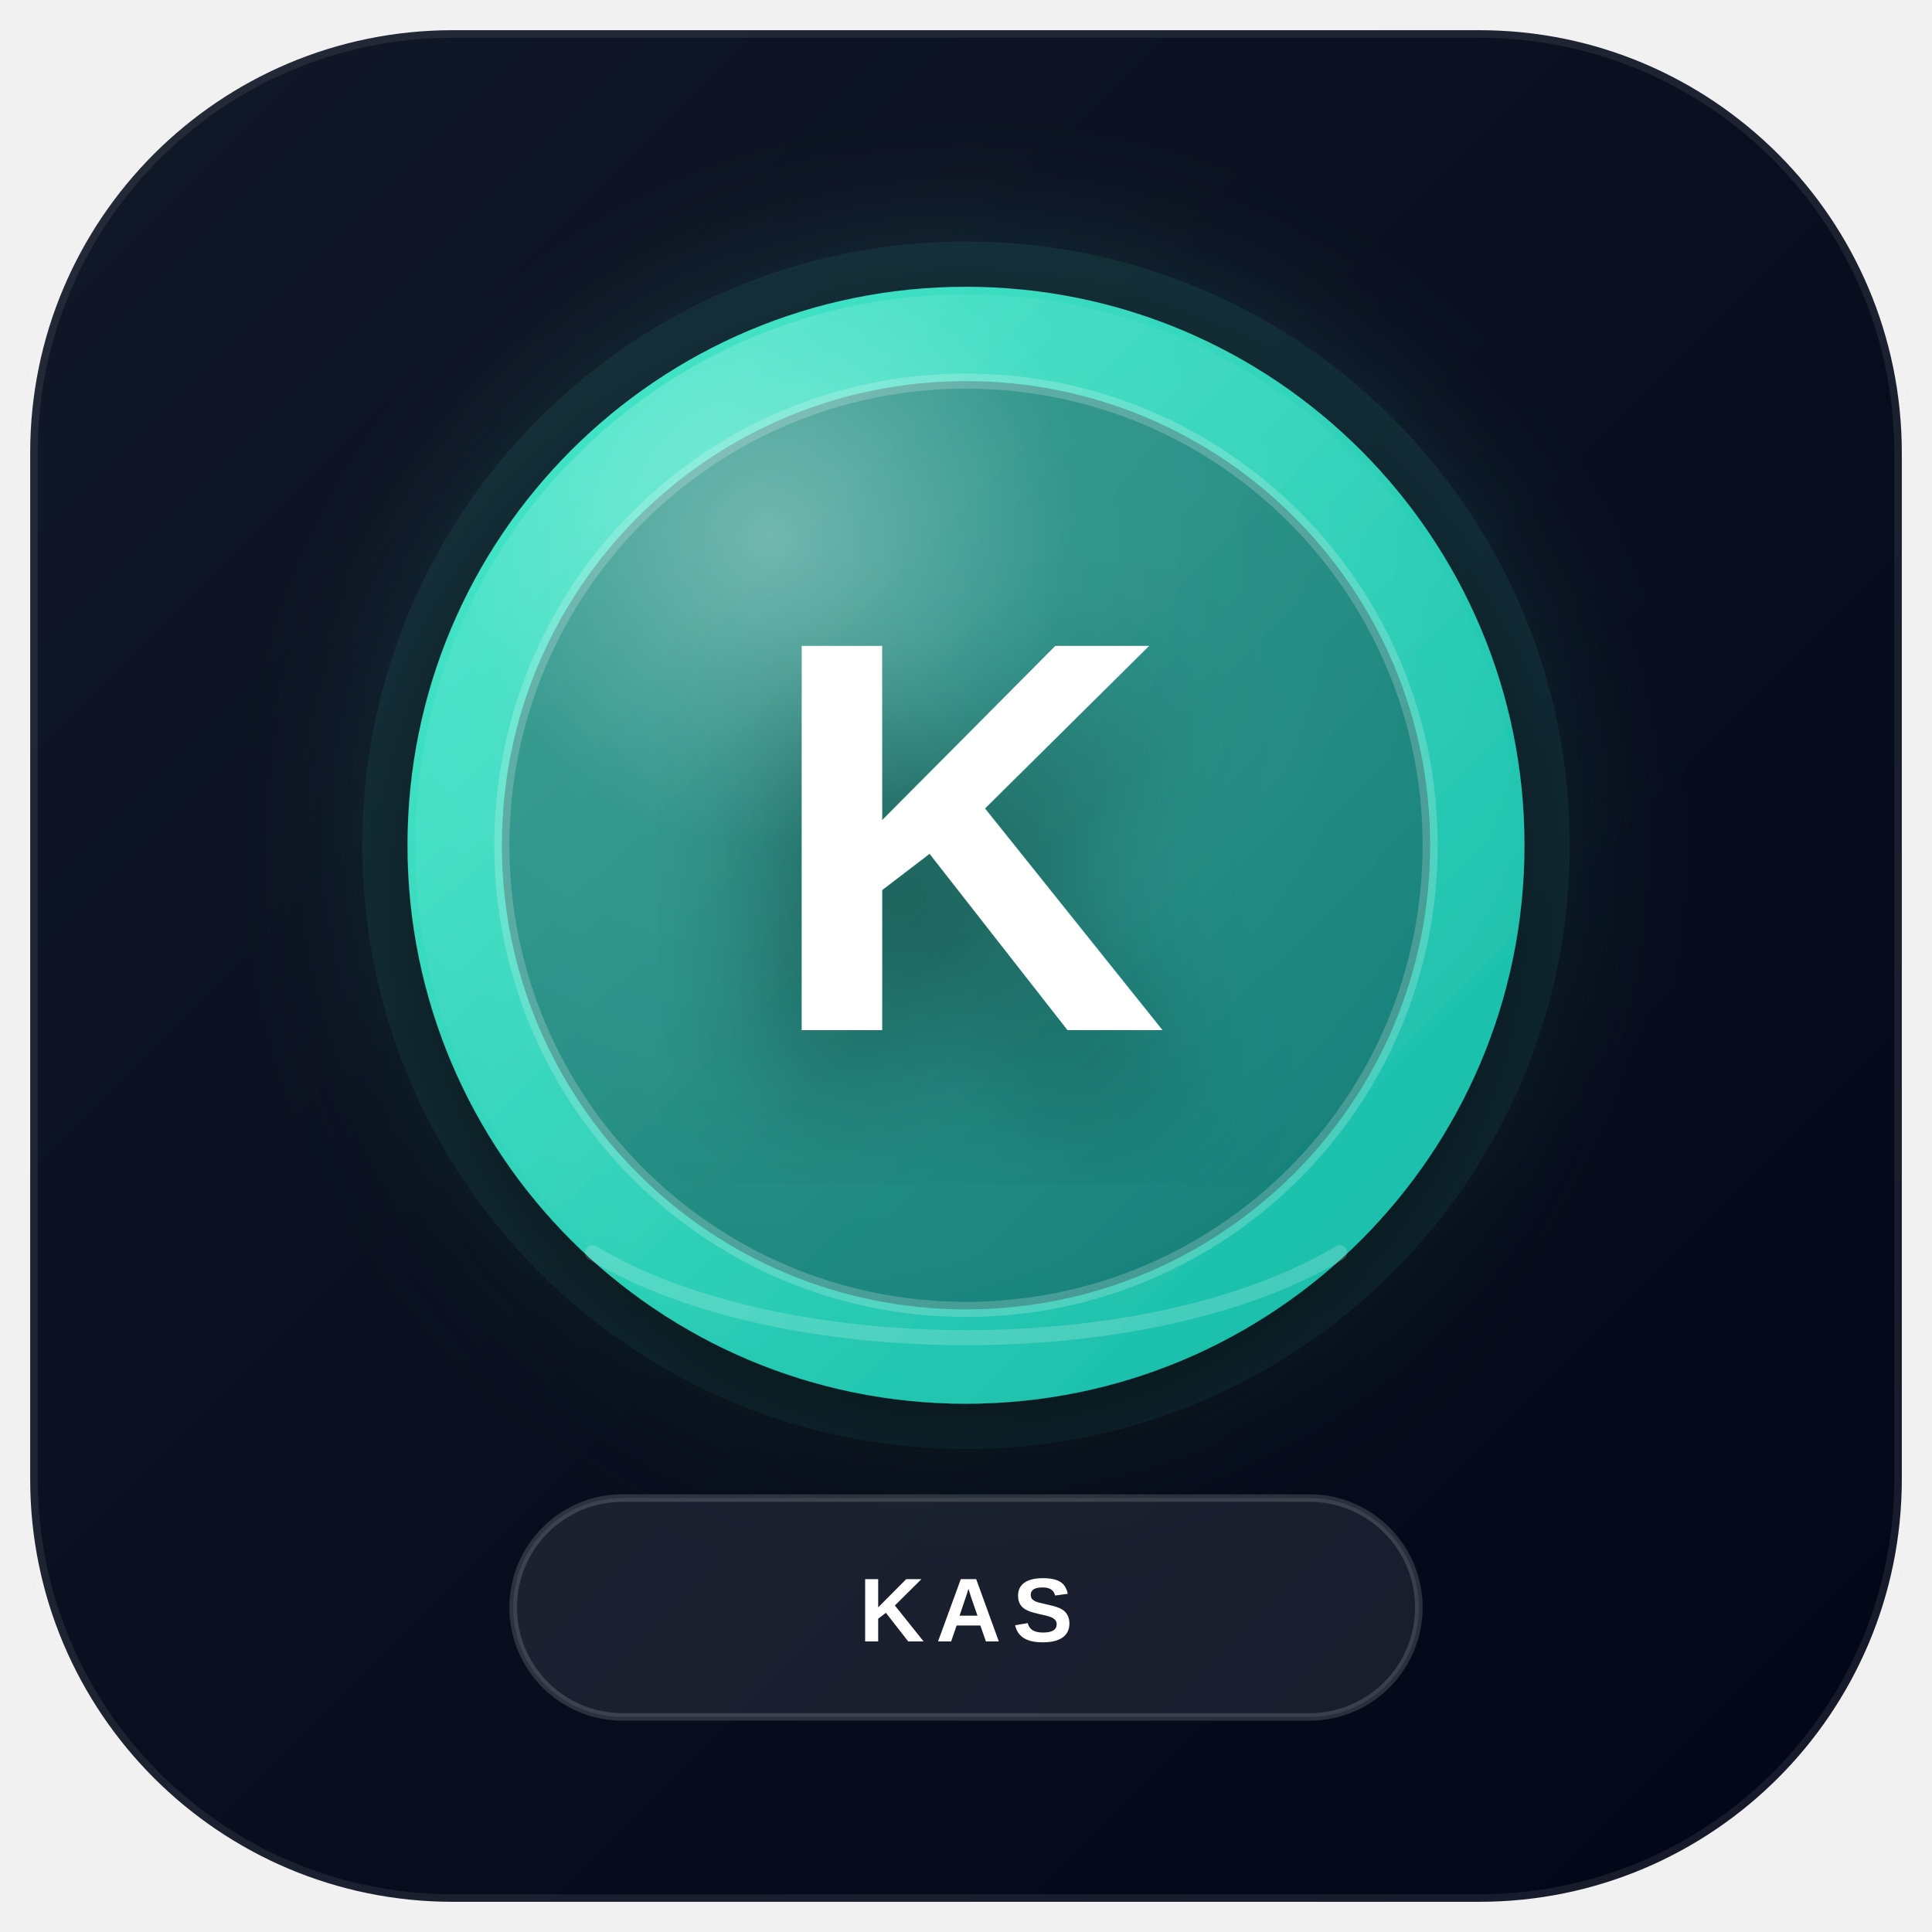
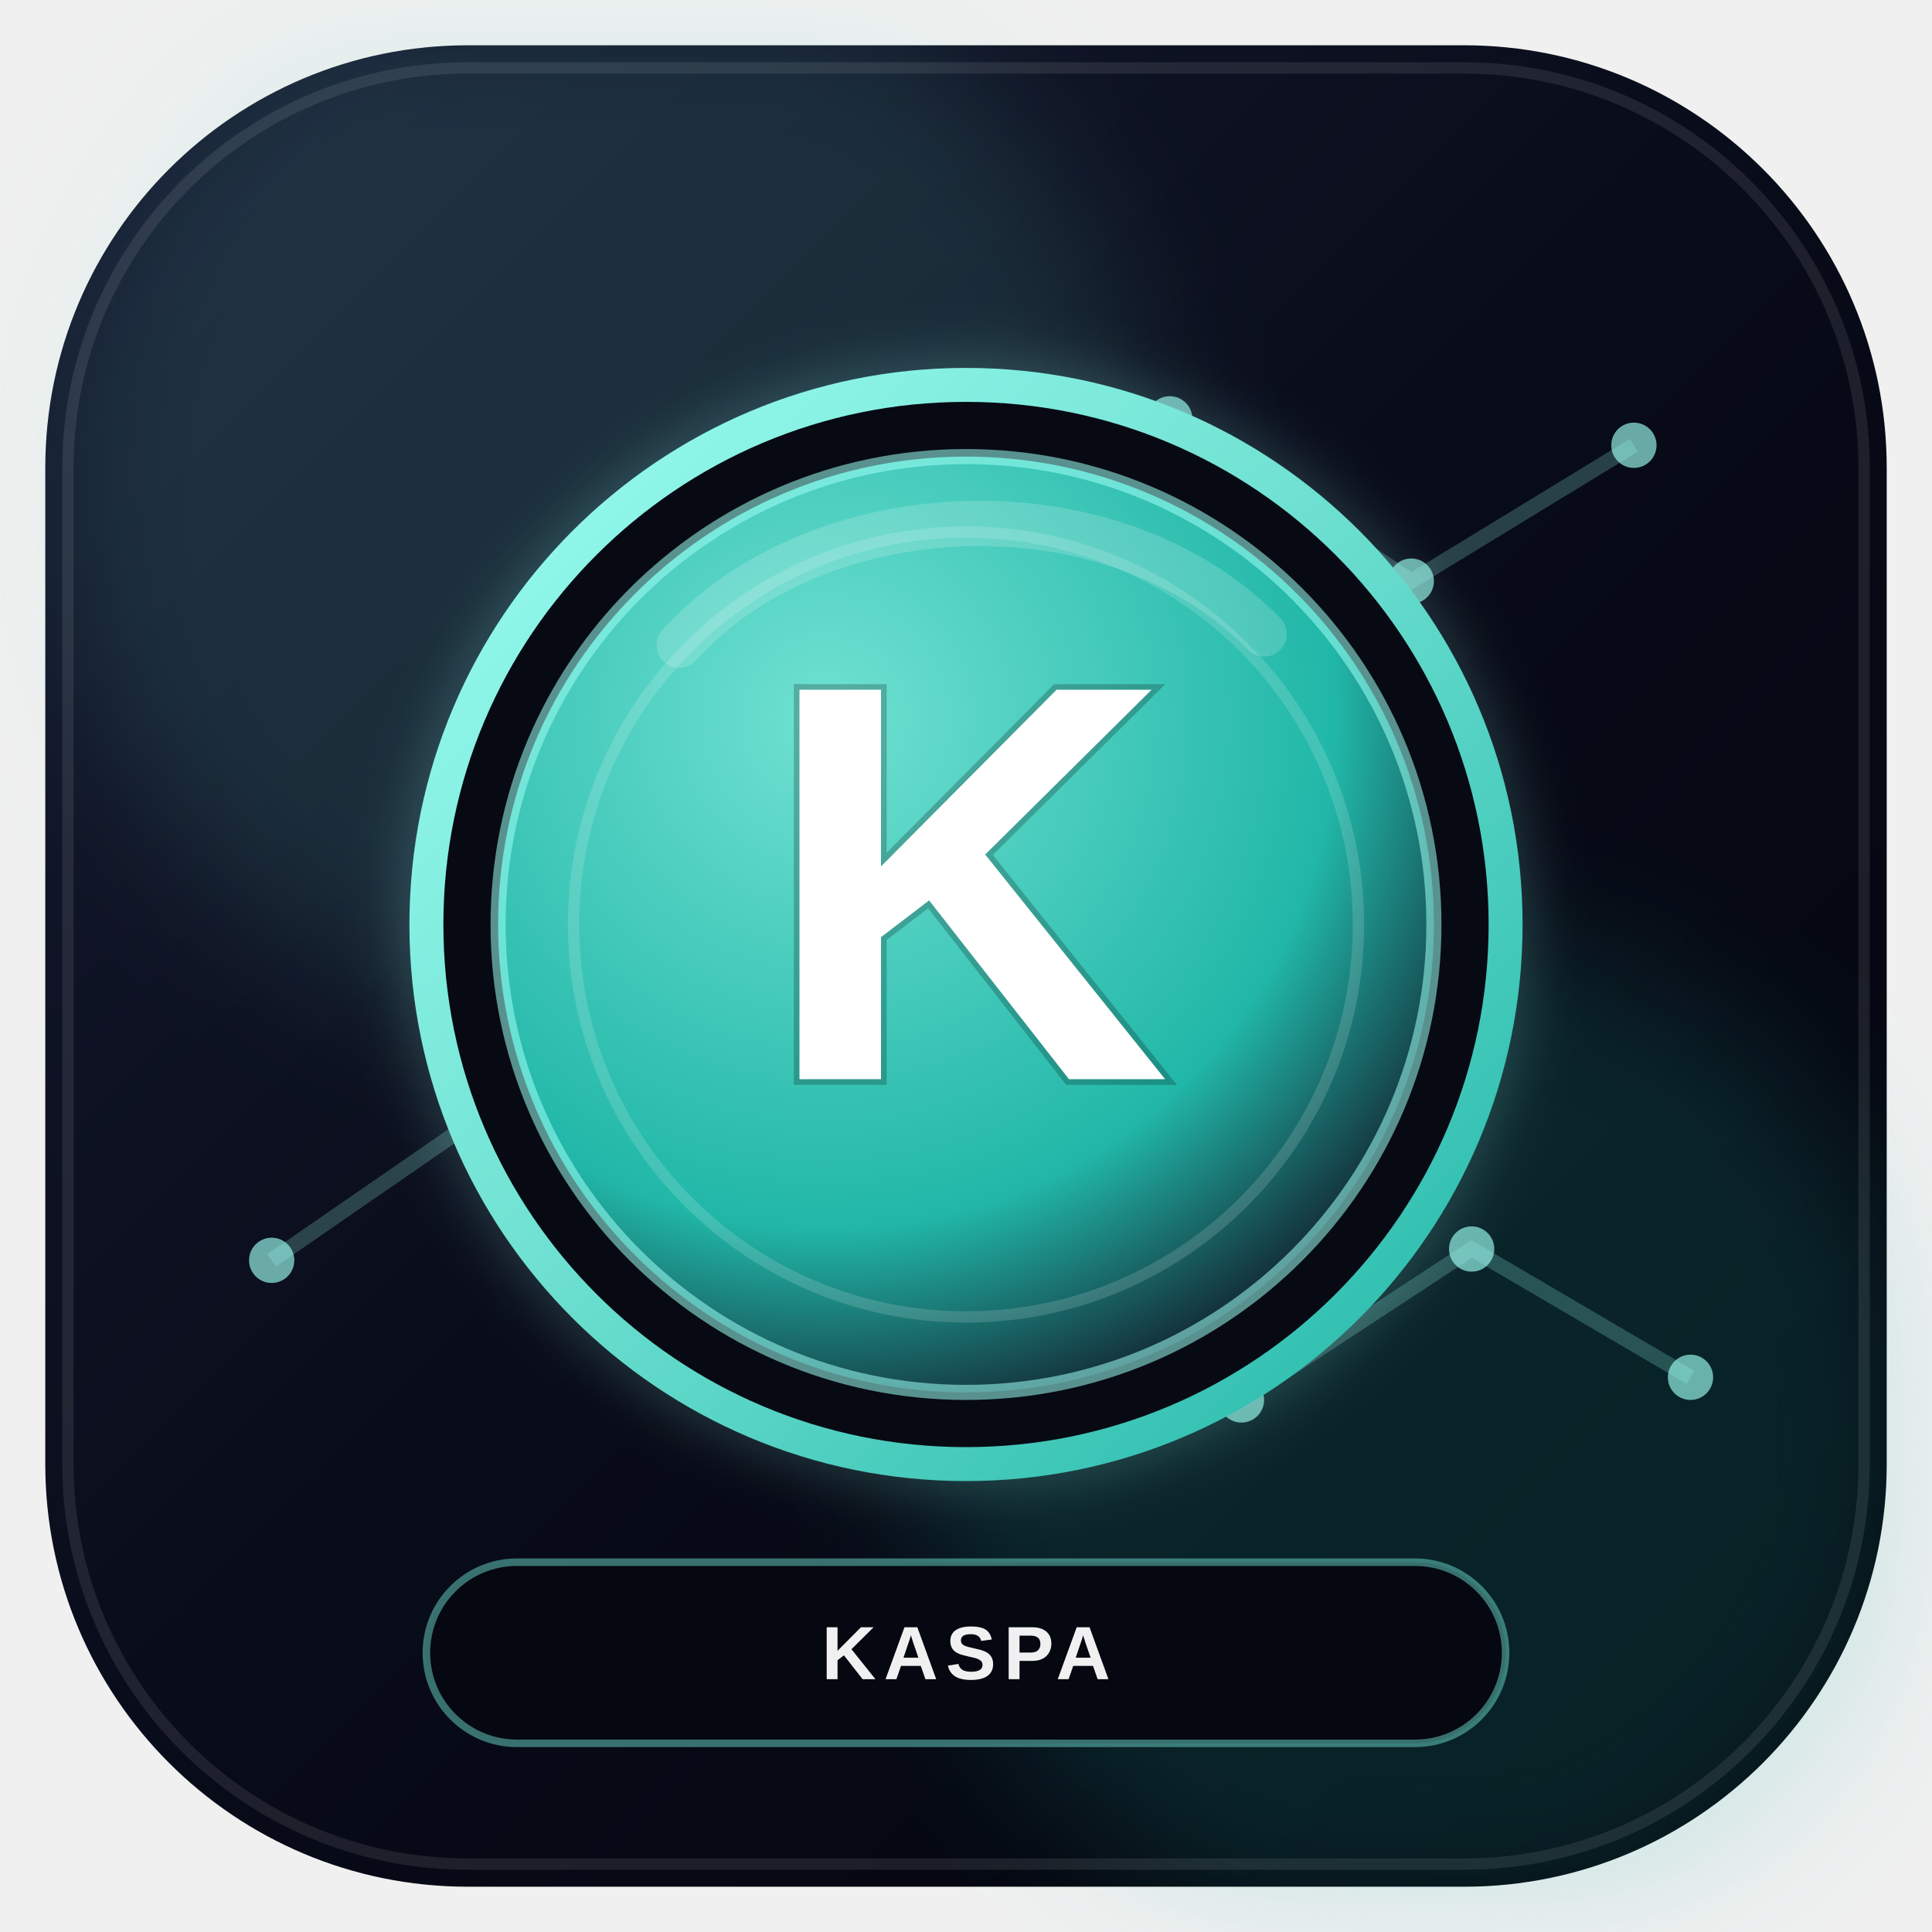
- <svg xmlns="http://www.w3.org/2000/svg" viewBox="0 0 512 512" role="img">
+ <svg xmlns="http://www.w3.org/2000/svg" viewBox="0 0 512 512" role="img" aria-labelledby="title desc">
  <defs>
-     <linearGradient id="tile" x1="0" y1="0" x2="1" y2="1">
-       <stop offset="0" stop-color="#111827" />
-       <stop offset="1" stop-color="#020617" />
+     <linearGradient id="bg" x1="0" y1="0" x2="1" y2="1">
+       <stop offset="0" stop-color="#151b31" />
+       <stop offset=".52" stop-color="#080b18" />
+       <stop offset="1" stop-color="#02040b" />
    </linearGradient>
-     <linearGradient id="brand" x1="0" y1="0" x2="1" y2="1">
-       <stop offset="0" stop-color="#49EACB" />
-       <stop offset="1" stop-color="#14B8A6" />
+     <radialGradient id="coin" cx=".35" cy=".28" r=".8">
+       <stop offset="0" stop-color="#70e1d2" />
+       <stop offset=".68" stop-color="#21b7a8" />
+       <stop offset="1" stop-color="#111827" />
+     </radialGradient>
+     <linearGradient id="ring" x1="0" y1="0" x2="1" y2="1">
+       <stop offset="0" stop-color="#9cfff3" />
+       <stop offset=".45" stop-color="#70e1d2" />
+       <stop offset="1" stop-color="#21b7a8" />
    </linearGradient>
-     <radialGradient id="shine" cx="32%" cy="22%" r="78%">
-       <stop offset="0" stop-color="#FFFFFF" stop-opacity=".34" />
-       <stop offset=".36" stop-color="#FFFFFF" stop-opacity=".07" />
-       <stop offset="1" stop-color="#FFFFFF" stop-opacity="0" />
-     </radialGradient>
-     <filter id="shadow" x="-40%" y="-40%" width="180%" height="180%">
-       <feDropShadow dx="0" dy="18" stdDeviation="20" flood-color="#000000" flood-opacity=".48" />
+     <filter id="shadow" x="-50%" y="-50%" width="200%" height="200%">
+       <feGaussianBlur stdDeviation="18" />
    </filter>
-     <filter id="glow" x="-40%" y="-40%" width="180%" height="180%">
-       <feGaussianBlur stdDeviation="16" result="blur" />
-       <feMerge>
-         <feMergeNode in="blur" />
-         <feMergeNode in="SourceGraphic" />
-       </feMerge>
+     <filter id="soft" x="-50%" y="-50%" width="200%" height="200%">
+       <feGaussianBlur stdDeviation="7" />
    </filter>
  </defs>
-   <rect x="8" y="8" width="496" height="496" rx="112" fill="url(#tile)" stroke="#FFFFFF" stroke-opacity=".08" stroke-width="4" />
-   <circle cx="256" cy="224" r="160" fill="#49EACB" opacity=".14" filter="url(#glow)" />
-   <circle cx="256" cy="224" r="148" fill="url(#brand)" filter="url(#shadow)" />
-   <circle cx="256" cy="224" r="123" fill="#07101F" fill-opacity=".36" stroke="#FFFFFF" stroke-opacity=".20" stroke-width="4" />
-   <circle cx="256" cy="224" r="146" fill="url(#shine)" />
-   <path d="M157 332 C207 362 305 362 355 332" fill="none" stroke="#FFFFFF" stroke-opacity=".18" stroke-width="4" stroke-linecap="round" />
-   <text x="256" y="273" text-anchor="middle" font-family="Arial,Helvetica,sans-serif" font-size="148" font-weight="800" fill="#FFFFFF" filter="url(#shadow)">K</text>
-   <rect x="136" y="397" width="240" height="58" rx="29" fill="#FFFFFF" fill-opacity=".08" stroke="#FFFFFF" stroke-opacity=".15" stroke-width="2" />
-   <text x="256" y="435" text-anchor="middle" font-family="Arial,Helvetica,sans-serif" font-size="24" font-weight="800" letter-spacing="3" fill="#FFFFFF">KAS</text>
+   <rect x="12" y="12" width="488" height="488" rx="112" fill="url(#bg)" />
+   <circle cx="160" cy="130" r="145" fill="#70e1d2" opacity=".13" filter="url(#shadow)" />
+   <circle cx="378" cy="382" r="135" fill="#21b7a8" opacity=".16" filter="url(#shadow)" />
+   <g fill="none" stroke="#9cfff3" stroke-width="4" opacity=".22">
+     <path d="M72 334L143 285L200 325" />
+     <path d="M310 111L374 154L433 118" />
+     <path d="M329 371L390 331L448 365" />
+   </g>
+   <g fill="#9cfff3" opacity=".65">
+     <circle cx="72" cy="334" r="6" />
+     <circle cx="143" cy="285" r="6" />
+     <circle cx="200" cy="325" r="6" />
+     <circle cx="310" cy="111" r="6" />
+     <circle cx="374" cy="154" r="6" />
+     <circle cx="433" cy="118" r="6" />
+     <circle cx="329" cy="371" r="6" />
+     <circle cx="390" cy="331" r="6" />
+     <circle cx="448" cy="365" r="6" />
+   </g>
+   <circle cx="256" cy="245" r="150" fill="#9cfff3" opacity=".18" filter="url(#soft)" />
+   <circle cx="256" cy="245" r="143" fill="#070a13" stroke="url(#ring)" stroke-width="9" />
+   <circle cx="256" cy="245" r="124" fill="url(#coin)" stroke="#9cfff3" stroke-opacity=".55" stroke-width="4" />
+   <circle cx="256" cy="245" r="104" fill="none" stroke="#ffffff" stroke-opacity=".15" stroke-width="3" />
+   <path d="M180 171  C217 130 295 127 335 168" fill="none" stroke="#fff" stroke-width="12" stroke-linecap="round" opacity=".17" />
+   <text x="256" y="286" text-anchor="middle" font-family="Arial,Helvetica,sans-serif" font-size="150" font-weight="900" fill="#ffffff" stroke="#000000" stroke-opacity=".22" stroke-width="3" paint-order="stroke">
+ K
+ </text>
+   <rect x="113" y="414" width="286" height="48" rx="24" fill="#050711" stroke="#70e1d2" stroke-opacity=".48" stroke-width="2" />
+   <text x="256" y="445" text-anchor="middle" font-family="Arial,Helvetica,sans-serif" font-size="20" font-weight="800" letter-spacing="2" fill="#ffffff" opacity=".94">
+ KASPA
+ </text>
+   <rect x="18" y="18" width="476" height="476" rx="106" fill="none" stroke="#ffffff" stroke-opacity=".09" stroke-width="3" />
</svg>
